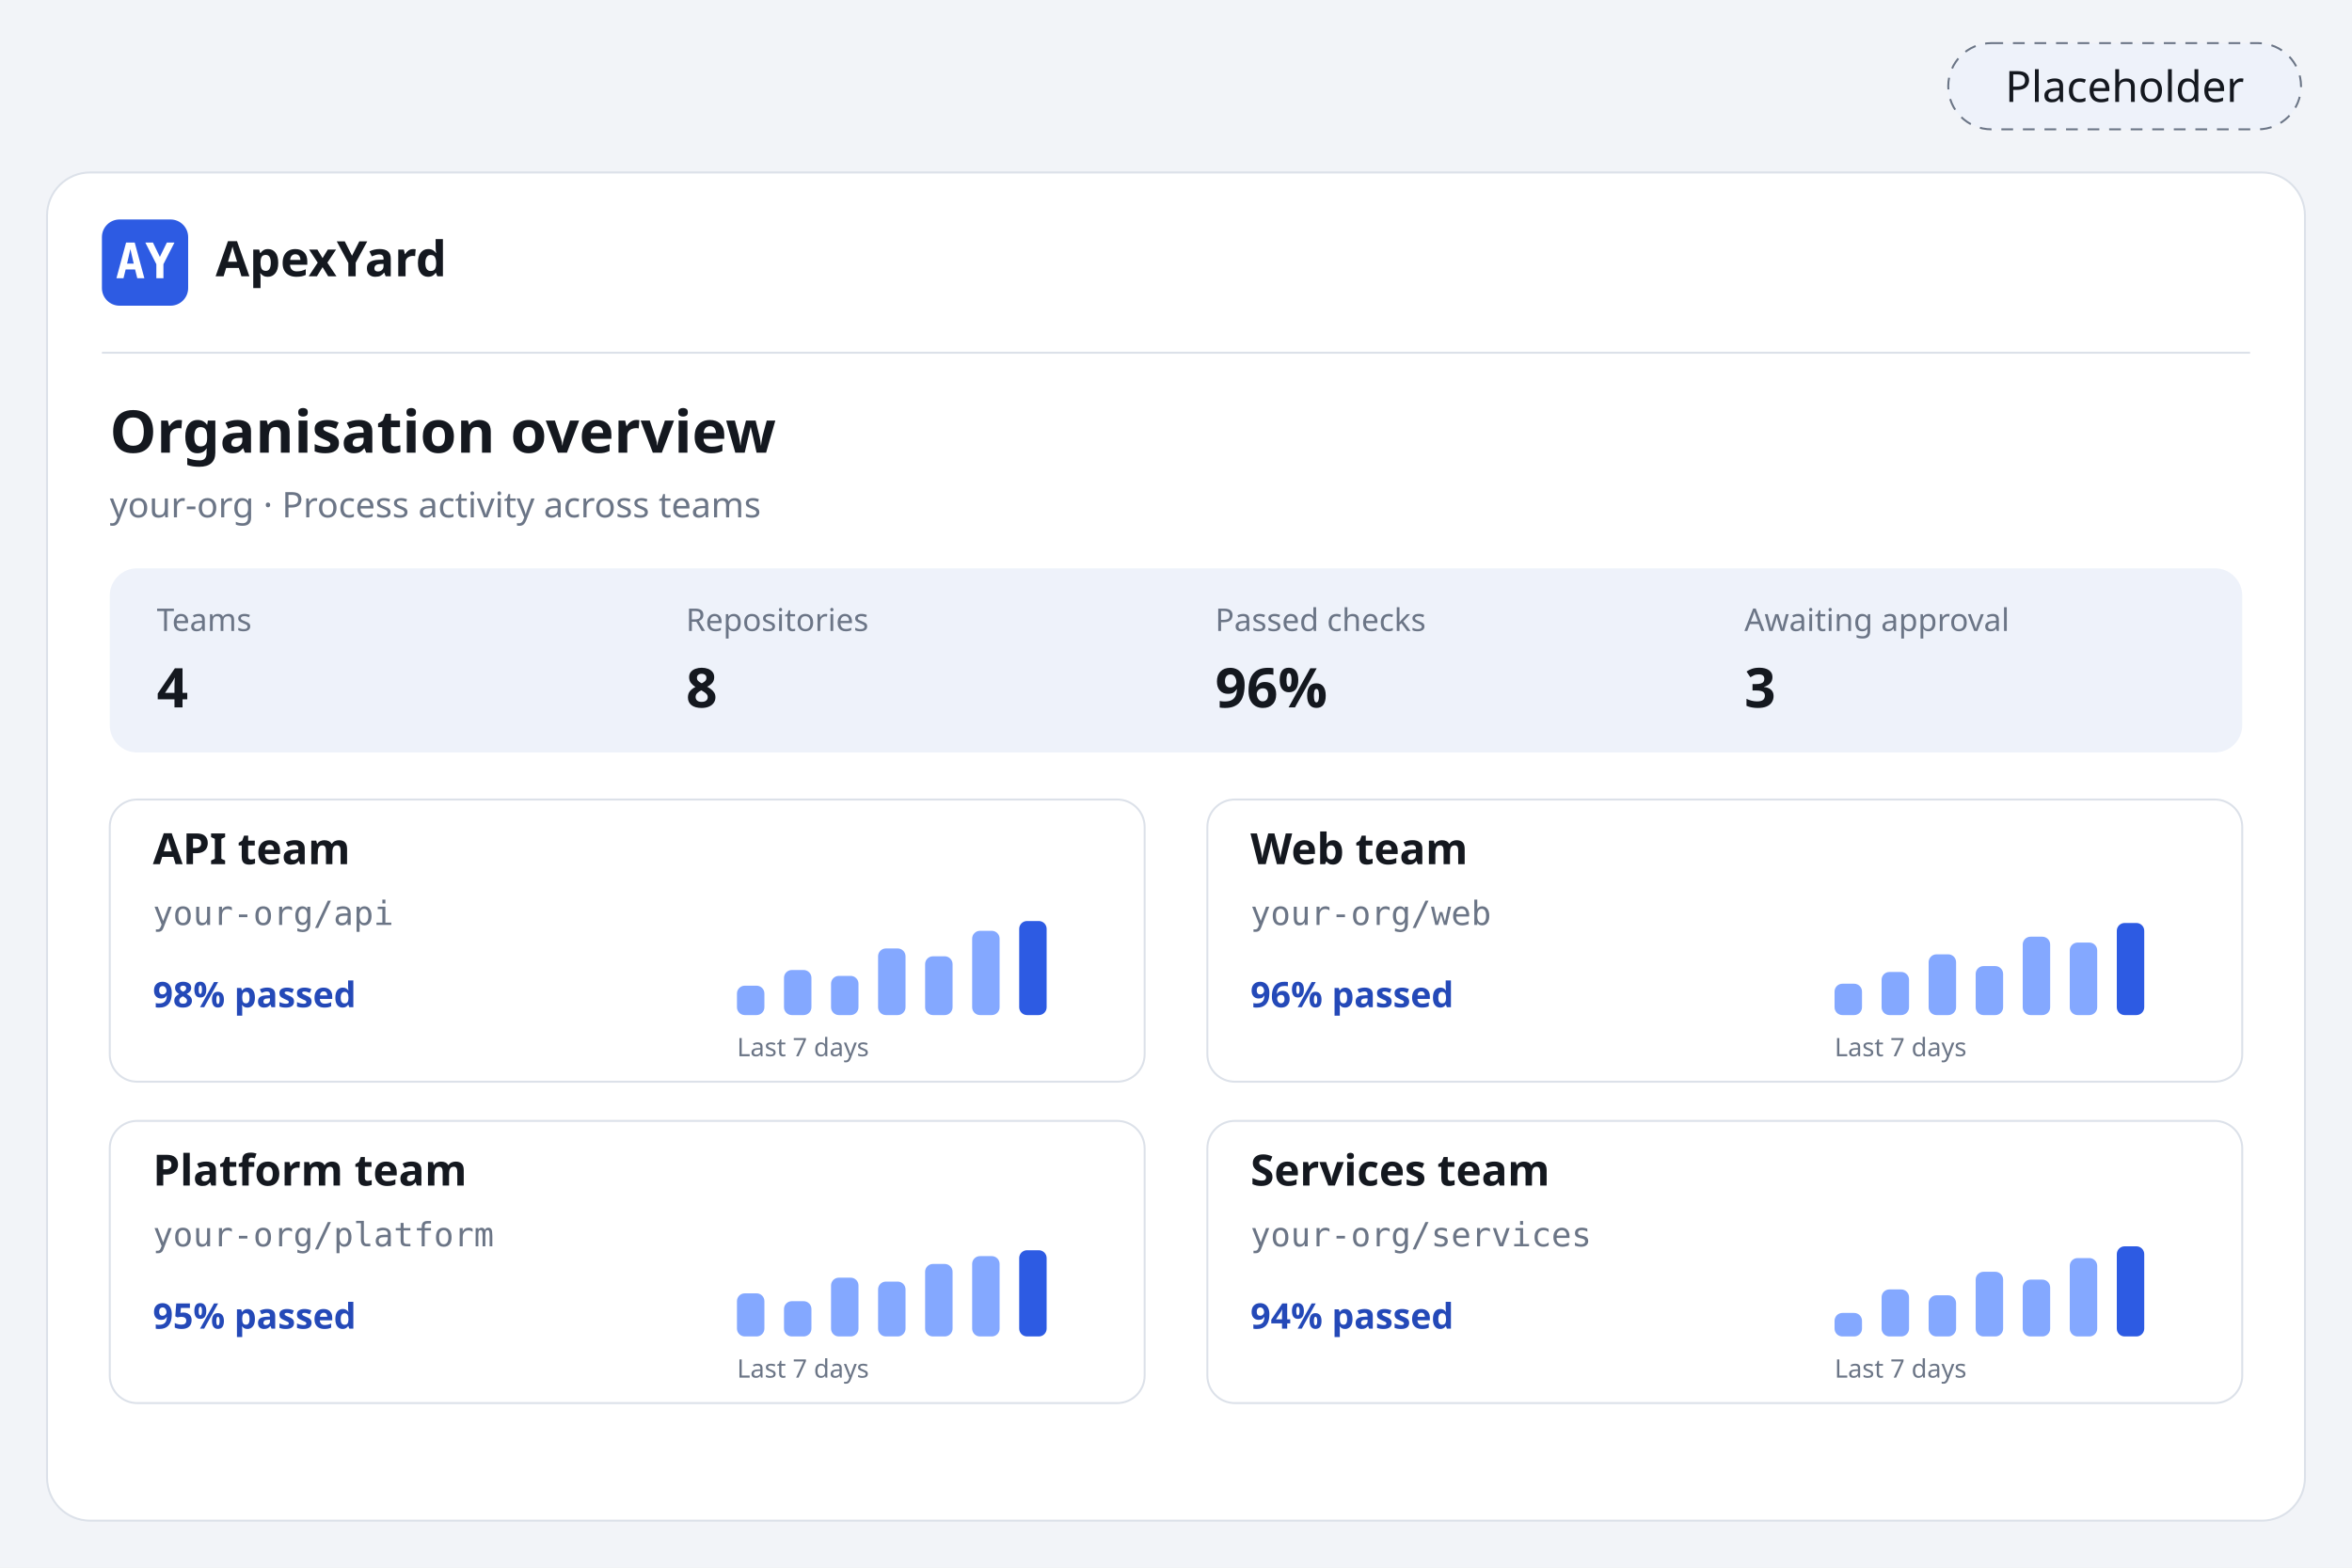
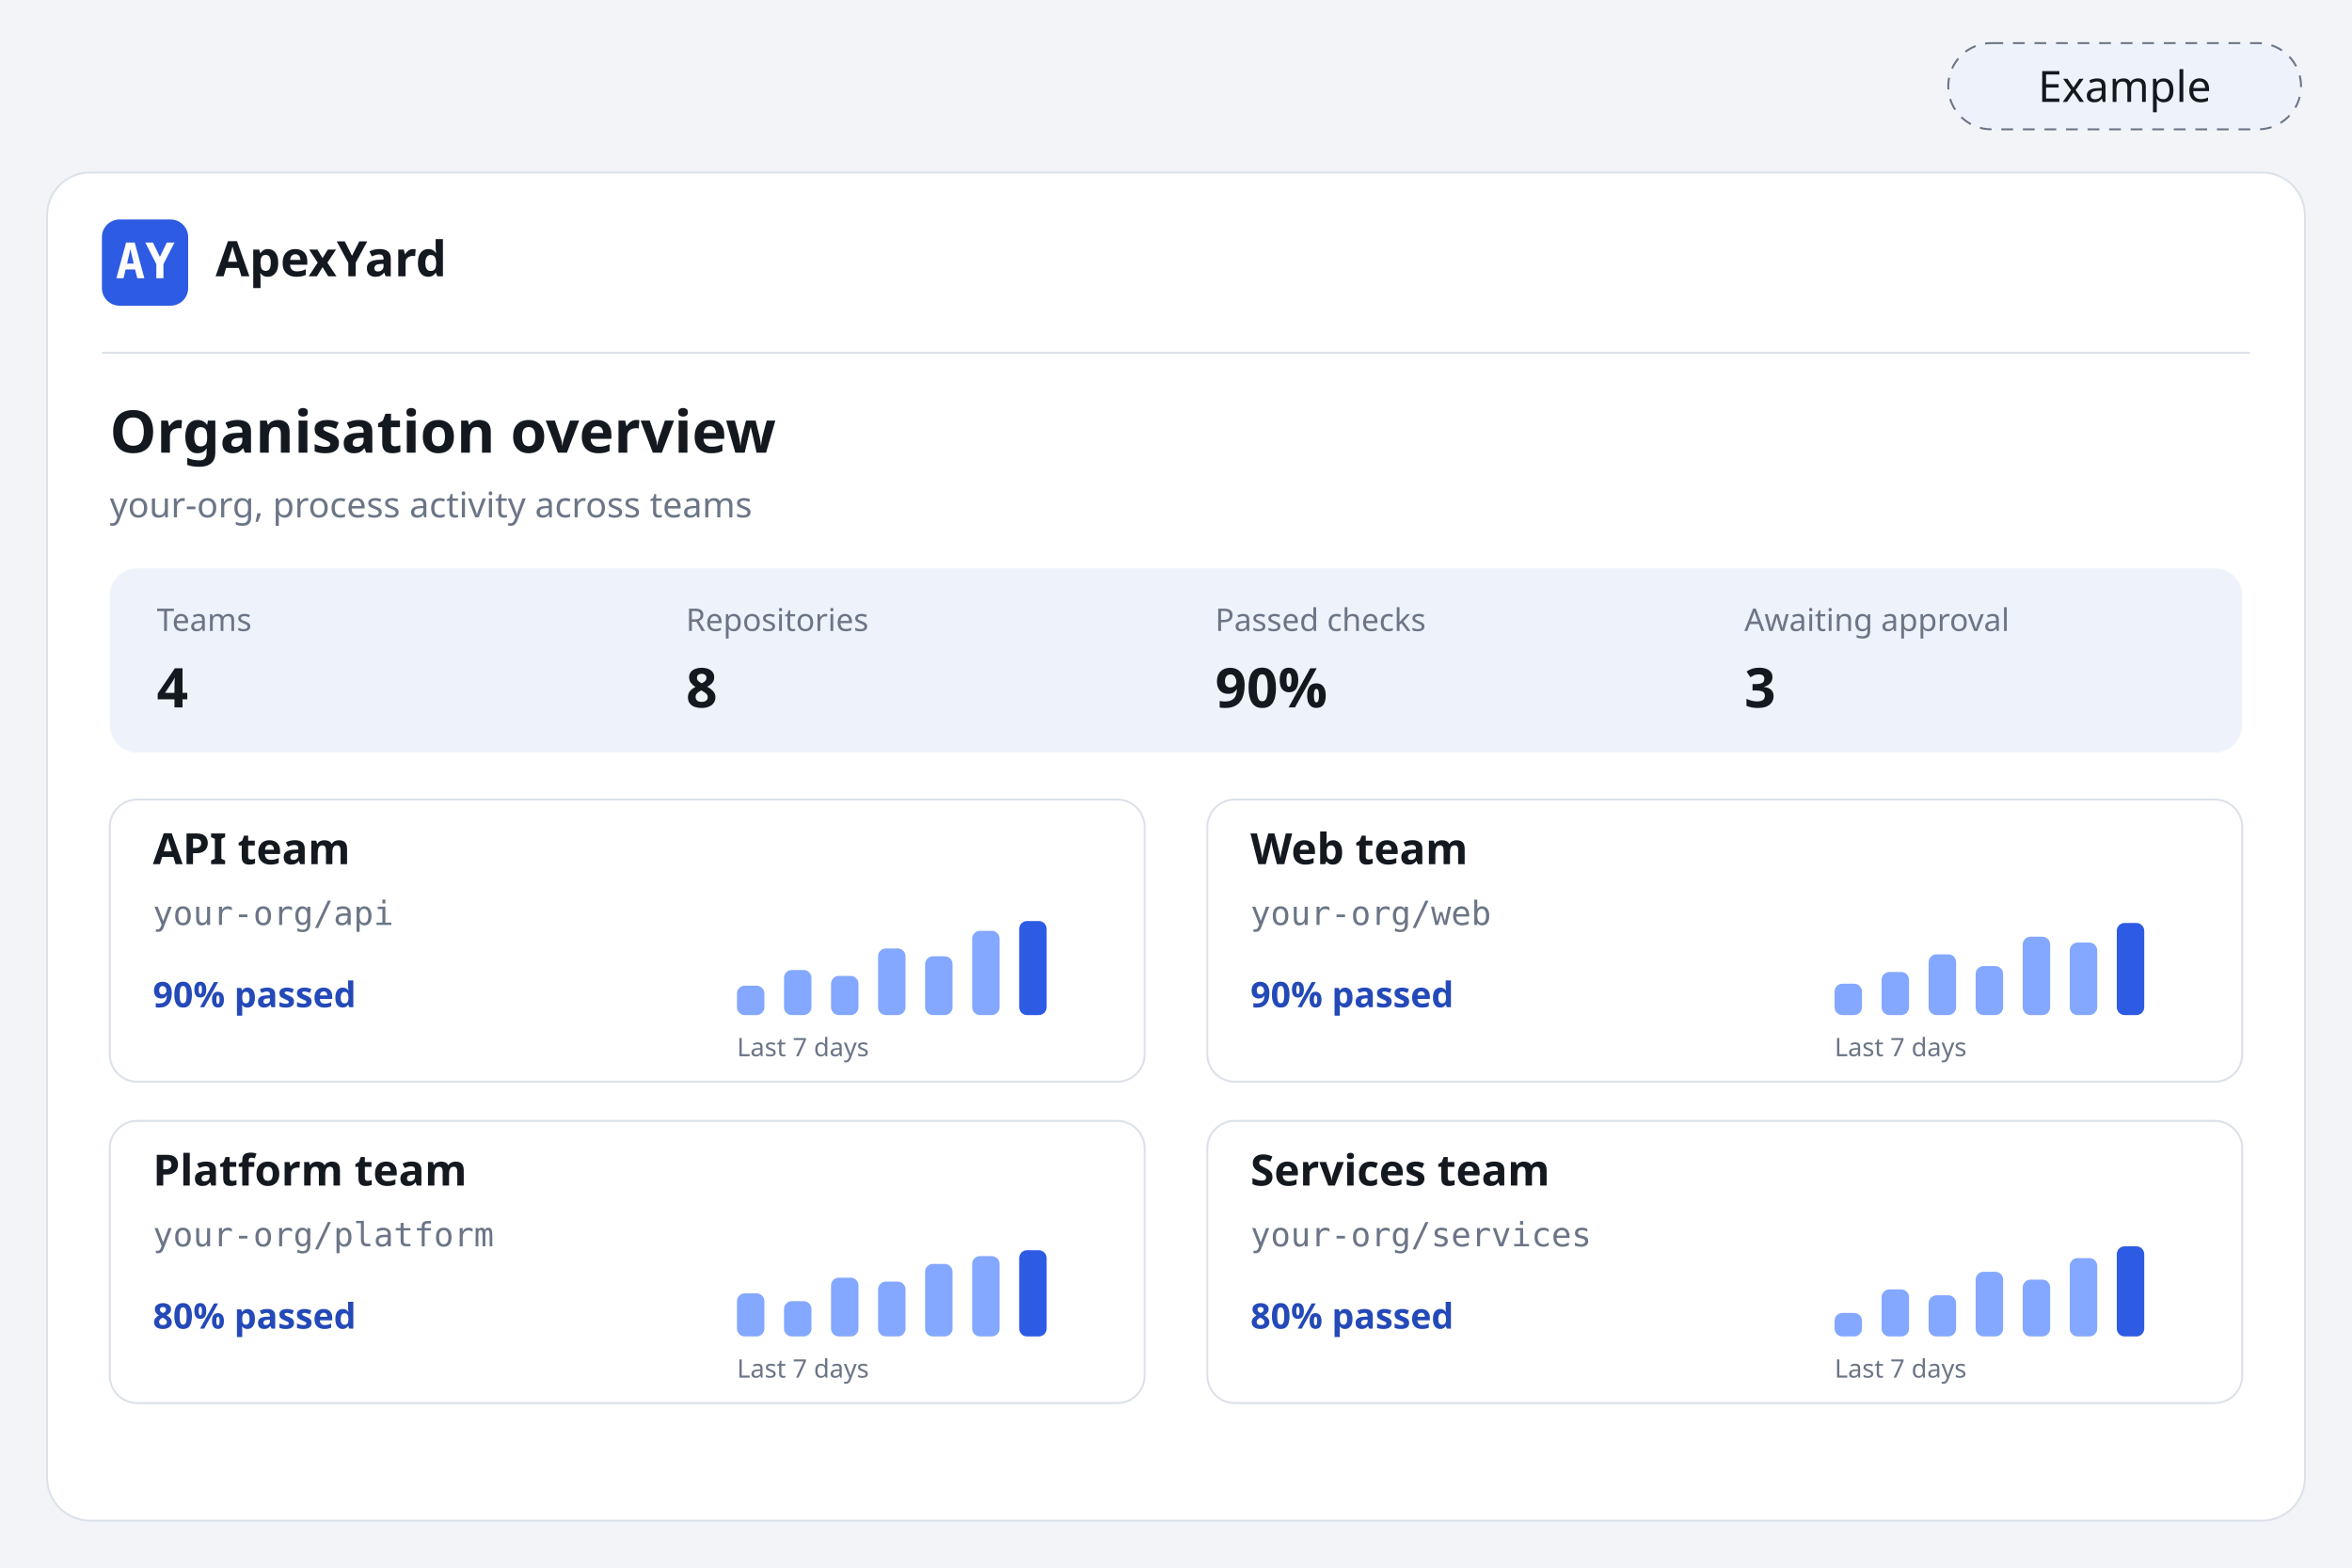
<svg xmlns="http://www.w3.org/2000/svg" viewBox="0 0 1200 800" role="img" aria-labelledby="title">
  <g font-family="Archivo, system-ui, sans-serif">
    <rect x="0" y="0" width="1200" height="800" rx="0" fill="#F2F4F8" />
    <rect x="24" y="88" width="1152" height="688" rx="22" fill="#FFFFFF" stroke="#DCE1E9" />
    <rect x="52" y="112" width="44" height="44" rx="9" fill="#2D5BE3" />
    <text x="59" y="142" font-size="25" fill="#FFFFFF" font-weight="700" font-family="IBM Plex Mono, monospace">AY</text>
    <text x="110" y="141" font-size="25" fill="#14181F" font-weight="700">ApexYard</text>
    <path d="M52 180H1148" stroke="#DCE1E9" />
    <text x="56" y="231" font-size="30" fill="#14181F" font-weight="700">Organisation overview</text>
-     <text x="56" y="264" font-size="18" fill="#6B7586" font-weight="400">your-org · Process activity across teams</text>
+     <text x="56" y="264" font-size="18" fill="#6B7586" font-weight="400">your-org, process activity across teams</text>
    <rect x="56" y="290" width="1088" height="94" rx="14" fill="#EEF2FA" />
    <text x="80" y="322" font-size="16" fill="#6B7586" font-weight="400">Teams</text>
    <text x="80" y="361" font-size="28" fill="#14181F" font-weight="700">4</text>
    <text x="350" y="322" font-size="16" fill="#6B7586" font-weight="400">Repositories</text>
    <text x="350" y="361" font-size="28" fill="#14181F" font-weight="700">8</text>
    <text x="620" y="322" font-size="16" fill="#6B7586" font-weight="400">Passed checks</text>
-     <text x="620" y="361" font-size="28" fill="#14181F" font-weight="700">96%</text>
+     <text x="620" y="361" font-size="28" fill="#14181F" font-weight="700">90%</text>
    <text x="890" y="322" font-size="16" fill="#6B7586" font-weight="400">Awaiting approval</text>
    <text x="890" y="361" font-size="28" fill="#14181F" font-weight="700">3</text>
    <rect x="56" y="408" width="528" height="144" rx="14" fill="#FFFFFF" stroke="#DCE1E9" />
    <text x="78" y="441" font-size="22" fill="#14181F" font-weight="600">API team</text>
    <text x="78" y="472" font-size="17" fill="#6B7586" font-weight="400" font-family="IBM Plex Mono, monospace">your-org/api</text>
-     <text x="78" y="514" font-size="18" fill="#2449B8" font-weight="600">98% passed</text>
+     <text x="78" y="514" font-size="18" fill="#2449B8" font-weight="600">90% passed</text>
    <rect x="376" y="503" width="14" height="15" rx="4" fill="#84A8FF" />
    <rect x="400" y="495" width="14" height="23" rx="4" fill="#84A8FF" />
    <rect x="424" y="498" width="14" height="20" rx="4" fill="#84A8FF" />
    <rect x="448" y="484" width="14" height="34" rx="4" fill="#84A8FF" />
    <rect x="472" y="488" width="14" height="30" rx="4" fill="#84A8FF" />
    <rect x="496" y="475" width="14" height="43" rx="4" fill="#84A8FF" />
    <rect x="520" y="470" width="14" height="48" rx="4" fill="#2D5BE3" />
    <text x="376" y="539" font-size="13" fill="#6B7586" font-weight="400">Last 7 days</text>
    <rect x="616" y="408" width="528" height="144" rx="14" fill="#FFFFFF" stroke="#DCE1E9" />
    <text x="638" y="441" font-size="22" fill="#14181F" font-weight="600">Web team</text>
    <text x="638" y="472" font-size="17" fill="#6B7586" font-weight="400" font-family="IBM Plex Mono, monospace">your-org/web</text>
-     <text x="638" y="514" font-size="18" fill="#2449B8" font-weight="600">96% passed</text>
+     <text x="638" y="514" font-size="18" fill="#2449B8" font-weight="600">90% passed</text>
    <rect x="936" y="502" width="14" height="16" rx="4" fill="#84A8FF" />
    <rect x="960" y="496" width="14" height="22" rx="4" fill="#84A8FF" />
    <rect x="984" y="487" width="14" height="31" rx="4" fill="#84A8FF" />
    <rect x="1008" y="493" width="14" height="25" rx="4" fill="#84A8FF" />
    <rect x="1032" y="478" width="14" height="40" rx="4" fill="#84A8FF" />
    <rect x="1056" y="481" width="14" height="37" rx="4" fill="#84A8FF" />
    <rect x="1080" y="471" width="14" height="47" rx="4" fill="#2D5BE3" />
    <text x="936" y="539" font-size="13" fill="#6B7586" font-weight="400">Last 7 days</text>
    <rect x="56" y="572" width="528" height="144" rx="14" fill="#FFFFFF" stroke="#DCE1E9" />
    <text x="78" y="605" font-size="22" fill="#14181F" font-weight="600">Platform team</text>
    <text x="78" y="636" font-size="17" fill="#6B7586" font-weight="400" font-family="IBM Plex Mono, monospace">your-org/platform</text>
-     <text x="78" y="678" font-size="18" fill="#2449B8" font-weight="600">95% passed</text>
+     <text x="78" y="678" font-size="18" fill="#2449B8" font-weight="600">80% passed</text>
    <rect x="376" y="660" width="14" height="22" rx="4" fill="#84A8FF" />
    <rect x="400" y="664" width="14" height="18" rx="4" fill="#84A8FF" />
    <rect x="424" y="652" width="14" height="30" rx="4" fill="#84A8FF" />
    <rect x="448" y="654" width="14" height="28" rx="4" fill="#84A8FF" />
    <rect x="472" y="645" width="14" height="37" rx="4" fill="#84A8FF" />
    <rect x="496" y="641" width="14" height="41" rx="4" fill="#84A8FF" />
    <rect x="520" y="638" width="14" height="44" rx="4" fill="#2D5BE3" />
    <text x="376" y="703" font-size="13" fill="#6B7586" font-weight="400">Last 7 days</text>
    <rect x="616" y="572" width="528" height="144" rx="14" fill="#FFFFFF" stroke="#DCE1E9" />
    <text x="638" y="605" font-size="22" fill="#14181F" font-weight="600">Services team</text>
    <text x="638" y="636" font-size="17" fill="#6B7586" font-weight="400" font-family="IBM Plex Mono, monospace">your-org/services</text>
-     <text x="638" y="678" font-size="18" fill="#2449B8" font-weight="600">94% passed</text>
+     <text x="638" y="678" font-size="18" fill="#2449B8" font-weight="600">80% passed</text>
    <rect x="936" y="670" width="14" height="12" rx="4" fill="#84A8FF" />
    <rect x="960" y="658" width="14" height="24" rx="4" fill="#84A8FF" />
    <rect x="984" y="661" width="14" height="21" rx="4" fill="#84A8FF" />
    <rect x="1008" y="649" width="14" height="33" rx="4" fill="#84A8FF" />
    <rect x="1032" y="653" width="14" height="29" rx="4" fill="#84A8FF" />
    <rect x="1056" y="642" width="14" height="40" rx="4" fill="#84A8FF" />
    <rect x="1080" y="636" width="14" height="46" rx="4" fill="#2D5BE3" />
    <text x="936" y="703" font-size="13" fill="#6B7586" font-weight="400">Last 7 days</text>
    <rect x="994" y="22" width="180" height="44" rx="22" fill="#EEF2FA" stroke="#6B7586" stroke-dasharray="6 5" />
-     <text text-anchor="middle" x="1084" y="52" font-size="22" fill="#14181F" font-weight="500">Placeholder</text>
+     <text text-anchor="middle" x="1084" y="52" font-size="22" fill="#14181F" font-weight="500">Example</text>
  </g>
</svg>
